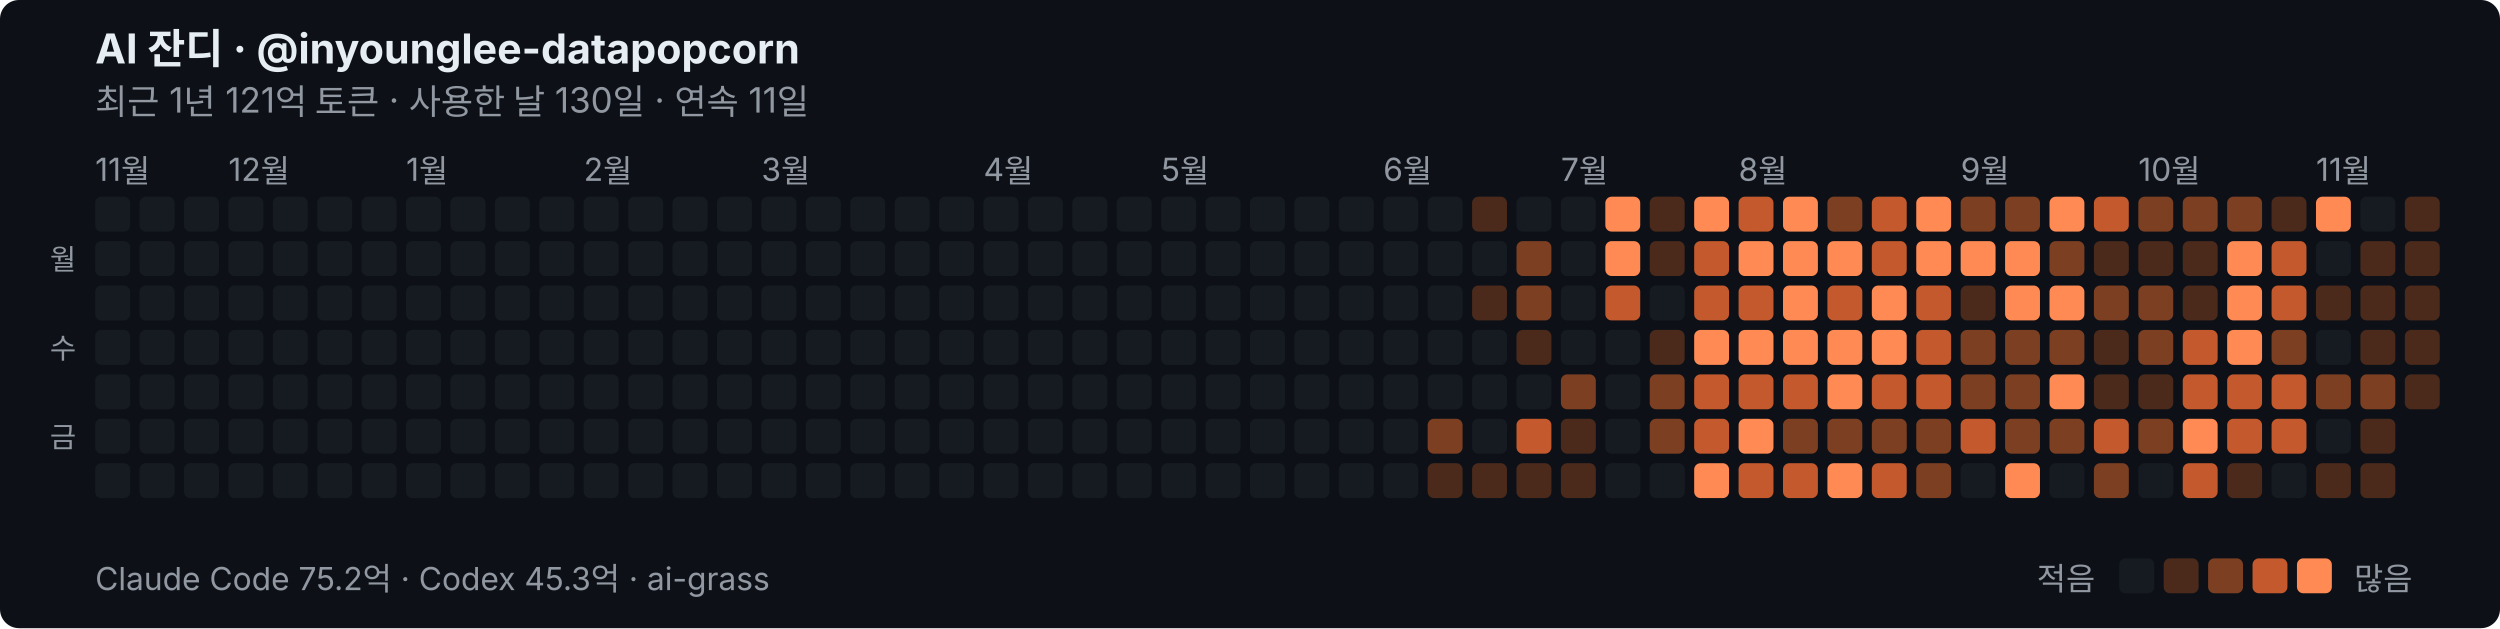
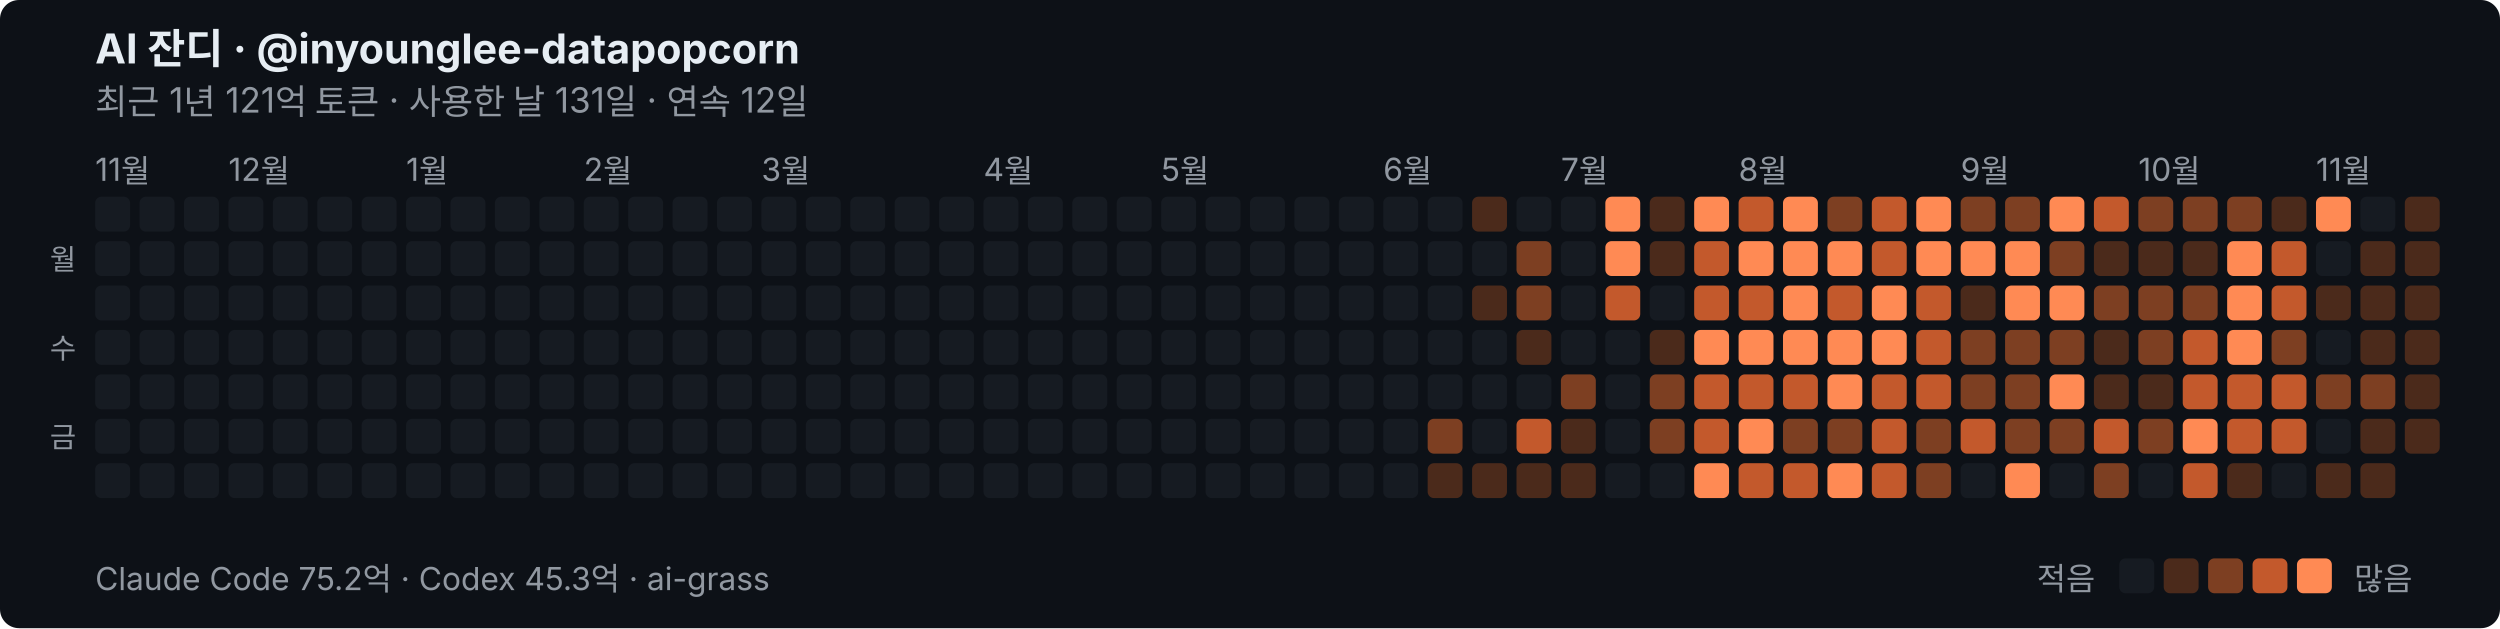
- <svg xmlns="http://www.w3.org/2000/svg" width="788" height="198" viewBox="0 0 788 198" role="img" aria-label="AI 잔디 · @inyounglee-datapopcorn 최근 1년 121억 토큰 · 사용한 날 130일 · 연속 11일">
+ <svg xmlns="http://www.w3.org/2000/svg" width="788" height="198" viewBox="0 0 788 198" role="img" aria-label="AI 잔디 · @inyounglee-datapopcorn 최근 1년 121억 토큰 · 사용한 날 131일 · 연속 12일">
  <rect width="788" height="198" rx="6" fill="#0d1117" />
  <g font-family="-apple-system,BlinkMacSystemFont,'Segoe UI','Apple SD Gothic Neo','Malgun Gothic',sans-serif">
    <text x="30" y="20" font-size="13" font-weight="700" fill="#e6edf3">AI 잔디 · @inyounglee-datapopcorn</text>
-     <text x="30" y="36" font-size="11" fill="#9198a1">최근 1년 121억 토큰 · 사용한 날 130일 · 연속 11일</text>
+     <text x="30" y="36" font-size="11" fill="#9198a1">최근 1년 121억 토큰 · 사용한 날 131일 · 연속 12일</text>
    <text x="30" y="57" font-size="10" fill="#9198a1">11월</text>
    <text x="72" y="57" font-size="10" fill="#9198a1">12월</text>
    <text x="128" y="57" font-size="10" fill="#9198a1">1월</text>
    <text x="184" y="57" font-size="10" fill="#9198a1">2월</text>
    <text x="240" y="57" font-size="10" fill="#9198a1">3월</text>
    <text x="310" y="57" font-size="10" fill="#9198a1">4월</text>
    <text x="366" y="57" font-size="10" fill="#9198a1">5월</text>
    <text x="436" y="57" font-size="10" fill="#9198a1">6월</text>
    <text x="492" y="57" font-size="10" fill="#9198a1">7월</text>
    <text x="548" y="57" font-size="10" fill="#9198a1">8월</text>
    <text x="618" y="57" font-size="10" fill="#9198a1">9월</text>
    <text x="674" y="57" font-size="10" fill="#9198a1">10월</text>
    <text x="730" y="57" font-size="10" fill="#9198a1">11월</text>
    <text x="24" y="85" font-size="9" text-anchor="end" fill="#9198a1">월</text>
    <text x="24" y="113" font-size="9" text-anchor="end" fill="#9198a1">수</text>
    <text x="24" y="141" font-size="9" text-anchor="end" fill="#9198a1">금</text>
    <rect x="30" y="62" width="11" height="11" rx="2" fill="#161b22" />
    <rect x="30" y="76" width="11" height="11" rx="2" fill="#161b22" />
    <rect x="30" y="90" width="11" height="11" rx="2" fill="#161b22" />
    <rect x="30" y="104" width="11" height="11" rx="2" fill="#161b22" />
    <rect x="30" y="118" width="11" height="11" rx="2" fill="#161b22" />
    <rect x="30" y="132" width="11" height="11" rx="2" fill="#161b22" />
    <rect x="30" y="146" width="11" height="11" rx="2" fill="#161b22" />
    <rect x="44" y="62" width="11" height="11" rx="2" fill="#161b22" />
    <rect x="44" y="76" width="11" height="11" rx="2" fill="#161b22" />
    <rect x="44" y="90" width="11" height="11" rx="2" fill="#161b22" />
    <rect x="44" y="104" width="11" height="11" rx="2" fill="#161b22" />
    <rect x="44" y="118" width="11" height="11" rx="2" fill="#161b22" />
    <rect x="44" y="132" width="11" height="11" rx="2" fill="#161b22" />
    <rect x="44" y="146" width="11" height="11" rx="2" fill="#161b22" />
    <rect x="58" y="62" width="11" height="11" rx="2" fill="#161b22" />
    <rect x="58" y="76" width="11" height="11" rx="2" fill="#161b22" />
    <rect x="58" y="90" width="11" height="11" rx="2" fill="#161b22" />
    <rect x="58" y="104" width="11" height="11" rx="2" fill="#161b22" />
    <rect x="58" y="118" width="11" height="11" rx="2" fill="#161b22" />
    <rect x="58" y="132" width="11" height="11" rx="2" fill="#161b22" />
    <rect x="58" y="146" width="11" height="11" rx="2" fill="#161b22" />
    <rect x="72" y="62" width="11" height="11" rx="2" fill="#161b22" />
    <rect x="72" y="76" width="11" height="11" rx="2" fill="#161b22" />
    <rect x="72" y="90" width="11" height="11" rx="2" fill="#161b22" />
    <rect x="72" y="104" width="11" height="11" rx="2" fill="#161b22" />
    <rect x="72" y="118" width="11" height="11" rx="2" fill="#161b22" />
    <rect x="72" y="132" width="11" height="11" rx="2" fill="#161b22" />
    <rect x="72" y="146" width="11" height="11" rx="2" fill="#161b22" />
    <rect x="86" y="62" width="11" height="11" rx="2" fill="#161b22" />
    <rect x="86" y="76" width="11" height="11" rx="2" fill="#161b22" />
    <rect x="86" y="90" width="11" height="11" rx="2" fill="#161b22" />
    <rect x="86" y="104" width="11" height="11" rx="2" fill="#161b22" />
    <rect x="86" y="118" width="11" height="11" rx="2" fill="#161b22" />
    <rect x="86" y="132" width="11" height="11" rx="2" fill="#161b22" />
    <rect x="86" y="146" width="11" height="11" rx="2" fill="#161b22" />
    <rect x="100" y="62" width="11" height="11" rx="2" fill="#161b22" />
    <rect x="100" y="76" width="11" height="11" rx="2" fill="#161b22" />
    <rect x="100" y="90" width="11" height="11" rx="2" fill="#161b22" />
    <rect x="100" y="104" width="11" height="11" rx="2" fill="#161b22" />
    <rect x="100" y="118" width="11" height="11" rx="2" fill="#161b22" />
    <rect x="100" y="132" width="11" height="11" rx="2" fill="#161b22" />
    <rect x="100" y="146" width="11" height="11" rx="2" fill="#161b22" />
    <rect x="114" y="62" width="11" height="11" rx="2" fill="#161b22" />
    <rect x="114" y="76" width="11" height="11" rx="2" fill="#161b22" />
    <rect x="114" y="90" width="11" height="11" rx="2" fill="#161b22" />
    <rect x="114" y="104" width="11" height="11" rx="2" fill="#161b22" />
    <rect x="114" y="118" width="11" height="11" rx="2" fill="#161b22" />
    <rect x="114" y="132" width="11" height="11" rx="2" fill="#161b22" />
    <rect x="114" y="146" width="11" height="11" rx="2" fill="#161b22" />
    <rect x="128" y="62" width="11" height="11" rx="2" fill="#161b22" />
    <rect x="128" y="76" width="11" height="11" rx="2" fill="#161b22" />
    <rect x="128" y="90" width="11" height="11" rx="2" fill="#161b22" />
    <rect x="128" y="104" width="11" height="11" rx="2" fill="#161b22" />
    <rect x="128" y="118" width="11" height="11" rx="2" fill="#161b22" />
    <rect x="128" y="132" width="11" height="11" rx="2" fill="#161b22" />
    <rect x="128" y="146" width="11" height="11" rx="2" fill="#161b22" />
    <rect x="142" y="62" width="11" height="11" rx="2" fill="#161b22" />
    <rect x="142" y="76" width="11" height="11" rx="2" fill="#161b22" />
    <rect x="142" y="90" width="11" height="11" rx="2" fill="#161b22" />
    <rect x="142" y="104" width="11" height="11" rx="2" fill="#161b22" />
    <rect x="142" y="118" width="11" height="11" rx="2" fill="#161b22" />
    <rect x="142" y="132" width="11" height="11" rx="2" fill="#161b22" />
    <rect x="142" y="146" width="11" height="11" rx="2" fill="#161b22" />
    <rect x="156" y="62" width="11" height="11" rx="2" fill="#161b22" />
    <rect x="156" y="76" width="11" height="11" rx="2" fill="#161b22" />
    <rect x="156" y="90" width="11" height="11" rx="2" fill="#161b22" />
    <rect x="156" y="104" width="11" height="11" rx="2" fill="#161b22" />
    <rect x="156" y="118" width="11" height="11" rx="2" fill="#161b22" />
    <rect x="156" y="132" width="11" height="11" rx="2" fill="#161b22" />
    <rect x="156" y="146" width="11" height="11" rx="2" fill="#161b22" />
    <rect x="170" y="62" width="11" height="11" rx="2" fill="#161b22" />
    <rect x="170" y="76" width="11" height="11" rx="2" fill="#161b22" />
    <rect x="170" y="90" width="11" height="11" rx="2" fill="#161b22" />
    <rect x="170" y="104" width="11" height="11" rx="2" fill="#161b22" />
    <rect x="170" y="118" width="11" height="11" rx="2" fill="#161b22" />
    <rect x="170" y="132" width="11" height="11" rx="2" fill="#161b22" />
    <rect x="170" y="146" width="11" height="11" rx="2" fill="#161b22" />
    <rect x="184" y="62" width="11" height="11" rx="2" fill="#161b22" />
    <rect x="184" y="76" width="11" height="11" rx="2" fill="#161b22" />
    <rect x="184" y="90" width="11" height="11" rx="2" fill="#161b22" />
    <rect x="184" y="104" width="11" height="11" rx="2" fill="#161b22" />
    <rect x="184" y="118" width="11" height="11" rx="2" fill="#161b22" />
    <rect x="184" y="132" width="11" height="11" rx="2" fill="#161b22" />
    <rect x="184" y="146" width="11" height="11" rx="2" fill="#161b22" />
    <rect x="198" y="62" width="11" height="11" rx="2" fill="#161b22" />
    <rect x="198" y="76" width="11" height="11" rx="2" fill="#161b22" />
    <rect x="198" y="90" width="11" height="11" rx="2" fill="#161b22" />
    <rect x="198" y="104" width="11" height="11" rx="2" fill="#161b22" />
    <rect x="198" y="118" width="11" height="11" rx="2" fill="#161b22" />
    <rect x="198" y="132" width="11" height="11" rx="2" fill="#161b22" />
    <rect x="198" y="146" width="11" height="11" rx="2" fill="#161b22" />
    <rect x="212" y="62" width="11" height="11" rx="2" fill="#161b22" />
    <rect x="212" y="76" width="11" height="11" rx="2" fill="#161b22" />
    <rect x="212" y="90" width="11" height="11" rx="2" fill="#161b22" />
    <rect x="212" y="104" width="11" height="11" rx="2" fill="#161b22" />
    <rect x="212" y="118" width="11" height="11" rx="2" fill="#161b22" />
    <rect x="212" y="132" width="11" height="11" rx="2" fill="#161b22" />
    <rect x="212" y="146" width="11" height="11" rx="2" fill="#161b22" />
    <rect x="226" y="62" width="11" height="11" rx="2" fill="#161b22" />
    <rect x="226" y="76" width="11" height="11" rx="2" fill="#161b22" />
    <rect x="226" y="90" width="11" height="11" rx="2" fill="#161b22" />
    <rect x="226" y="104" width="11" height="11" rx="2" fill="#161b22" />
    <rect x="226" y="118" width="11" height="11" rx="2" fill="#161b22" />
    <rect x="226" y="132" width="11" height="11" rx="2" fill="#161b22" />
    <rect x="226" y="146" width="11" height="11" rx="2" fill="#161b22" />
    <rect x="240" y="62" width="11" height="11" rx="2" fill="#161b22" />
    <rect x="240" y="76" width="11" height="11" rx="2" fill="#161b22" />
    <rect x="240" y="90" width="11" height="11" rx="2" fill="#161b22" />
    <rect x="240" y="104" width="11" height="11" rx="2" fill="#161b22" />
    <rect x="240" y="118" width="11" height="11" rx="2" fill="#161b22" />
    <rect x="240" y="132" width="11" height="11" rx="2" fill="#161b22" />
    <rect x="240" y="146" width="11" height="11" rx="2" fill="#161b22" />
    <rect x="254" y="62" width="11" height="11" rx="2" fill="#161b22" />
    <rect x="254" y="76" width="11" height="11" rx="2" fill="#161b22" />
    <rect x="254" y="90" width="11" height="11" rx="2" fill="#161b22" />
    <rect x="254" y="104" width="11" height="11" rx="2" fill="#161b22" />
    <rect x="254" y="118" width="11" height="11" rx="2" fill="#161b22" />
    <rect x="254" y="132" width="11" height="11" rx="2" fill="#161b22" />
    <rect x="254" y="146" width="11" height="11" rx="2" fill="#161b22" />
    <rect x="268" y="62" width="11" height="11" rx="2" fill="#161b22" />
    <rect x="268" y="76" width="11" height="11" rx="2" fill="#161b22" />
    <rect x="268" y="90" width="11" height="11" rx="2" fill="#161b22" />
    <rect x="268" y="104" width="11" height="11" rx="2" fill="#161b22" />
    <rect x="268" y="118" width="11" height="11" rx="2" fill="#161b22" />
    <rect x="268" y="132" width="11" height="11" rx="2" fill="#161b22" />
    <rect x="268" y="146" width="11" height="11" rx="2" fill="#161b22" />
    <rect x="282" y="62" width="11" height="11" rx="2" fill="#161b22" />
    <rect x="282" y="76" width="11" height="11" rx="2" fill="#161b22" />
    <rect x="282" y="90" width="11" height="11" rx="2" fill="#161b22" />
    <rect x="282" y="104" width="11" height="11" rx="2" fill="#161b22" />
    <rect x="282" y="118" width="11" height="11" rx="2" fill="#161b22" />
    <rect x="282" y="132" width="11" height="11" rx="2" fill="#161b22" />
    <rect x="282" y="146" width="11" height="11" rx="2" fill="#161b22" />
    <rect x="296" y="62" width="11" height="11" rx="2" fill="#161b22" />
    <rect x="296" y="76" width="11" height="11" rx="2" fill="#161b22" />
    <rect x="296" y="90" width="11" height="11" rx="2" fill="#161b22" />
    <rect x="296" y="104" width="11" height="11" rx="2" fill="#161b22" />
    <rect x="296" y="118" width="11" height="11" rx="2" fill="#161b22" />
    <rect x="296" y="132" width="11" height="11" rx="2" fill="#161b22" />
    <rect x="296" y="146" width="11" height="11" rx="2" fill="#161b22" />
    <rect x="310" y="62" width="11" height="11" rx="2" fill="#161b22" />
    <rect x="310" y="76" width="11" height="11" rx="2" fill="#161b22" />
    <rect x="310" y="90" width="11" height="11" rx="2" fill="#161b22" />
    <rect x="310" y="104" width="11" height="11" rx="2" fill="#161b22" />
    <rect x="310" y="118" width="11" height="11" rx="2" fill="#161b22" />
    <rect x="310" y="132" width="11" height="11" rx="2" fill="#161b22" />
    <rect x="310" y="146" width="11" height="11" rx="2" fill="#161b22" />
    <rect x="324" y="62" width="11" height="11" rx="2" fill="#161b22" />
    <rect x="324" y="76" width="11" height="11" rx="2" fill="#161b22" />
    <rect x="324" y="90" width="11" height="11" rx="2" fill="#161b22" />
    <rect x="324" y="104" width="11" height="11" rx="2" fill="#161b22" />
    <rect x="324" y="118" width="11" height="11" rx="2" fill="#161b22" />
    <rect x="324" y="132" width="11" height="11" rx="2" fill="#161b22" />
    <rect x="324" y="146" width="11" height="11" rx="2" fill="#161b22" />
    <rect x="338" y="62" width="11" height="11" rx="2" fill="#161b22" />
    <rect x="338" y="76" width="11" height="11" rx="2" fill="#161b22" />
    <rect x="338" y="90" width="11" height="11" rx="2" fill="#161b22" />
    <rect x="338" y="104" width="11" height="11" rx="2" fill="#161b22" />
    <rect x="338" y="118" width="11" height="11" rx="2" fill="#161b22" />
    <rect x="338" y="132" width="11" height="11" rx="2" fill="#161b22" />
    <rect x="338" y="146" width="11" height="11" rx="2" fill="#161b22" />
    <rect x="352" y="62" width="11" height="11" rx="2" fill="#161b22" />
    <rect x="352" y="76" width="11" height="11" rx="2" fill="#161b22" />
    <rect x="352" y="90" width="11" height="11" rx="2" fill="#161b22" />
    <rect x="352" y="104" width="11" height="11" rx="2" fill="#161b22" />
    <rect x="352" y="118" width="11" height="11" rx="2" fill="#161b22" />
    <rect x="352" y="132" width="11" height="11" rx="2" fill="#161b22" />
    <rect x="352" y="146" width="11" height="11" rx="2" fill="#161b22" />
    <rect x="366" y="62" width="11" height="11" rx="2" fill="#161b22" />
    <rect x="366" y="76" width="11" height="11" rx="2" fill="#161b22" />
    <rect x="366" y="90" width="11" height="11" rx="2" fill="#161b22" />
    <rect x="366" y="104" width="11" height="11" rx="2" fill="#161b22" />
    <rect x="366" y="118" width="11" height="11" rx="2" fill="#161b22" />
    <rect x="366" y="132" width="11" height="11" rx="2" fill="#161b22" />
    <rect x="366" y="146" width="11" height="11" rx="2" fill="#161b22" />
    <rect x="380" y="62" width="11" height="11" rx="2" fill="#161b22" />
    <rect x="380" y="76" width="11" height="11" rx="2" fill="#161b22" />
    <rect x="380" y="90" width="11" height="11" rx="2" fill="#161b22" />
    <rect x="380" y="104" width="11" height="11" rx="2" fill="#161b22" />
    <rect x="380" y="118" width="11" height="11" rx="2" fill="#161b22" />
    <rect x="380" y="132" width="11" height="11" rx="2" fill="#161b22" />
    <rect x="380" y="146" width="11" height="11" rx="2" fill="#161b22" />
    <rect x="394" y="62" width="11" height="11" rx="2" fill="#161b22" />
    <rect x="394" y="76" width="11" height="11" rx="2" fill="#161b22" />
    <rect x="394" y="90" width="11" height="11" rx="2" fill="#161b22" />
    <rect x="394" y="104" width="11" height="11" rx="2" fill="#161b22" />
    <rect x="394" y="118" width="11" height="11" rx="2" fill="#161b22" />
    <rect x="394" y="132" width="11" height="11" rx="2" fill="#161b22" />
    <rect x="394" y="146" width="11" height="11" rx="2" fill="#161b22" />
    <rect x="408" y="62" width="11" height="11" rx="2" fill="#161b22" />
    <rect x="408" y="76" width="11" height="11" rx="2" fill="#161b22" />
    <rect x="408" y="90" width="11" height="11" rx="2" fill="#161b22" />
    <rect x="408" y="104" width="11" height="11" rx="2" fill="#161b22" />
    <rect x="408" y="118" width="11" height="11" rx="2" fill="#161b22" />
    <rect x="408" y="132" width="11" height="11" rx="2" fill="#161b22" />
    <rect x="408" y="146" width="11" height="11" rx="2" fill="#161b22" />
    <rect x="422" y="62" width="11" height="11" rx="2" fill="#161b22" />
    <rect x="422" y="76" width="11" height="11" rx="2" fill="#161b22" />
    <rect x="422" y="90" width="11" height="11" rx="2" fill="#161b22" />
    <rect x="422" y="104" width="11" height="11" rx="2" fill="#161b22" />
    <rect x="422" y="118" width="11" height="11" rx="2" fill="#161b22" />
    <rect x="422" y="132" width="11" height="11" rx="2" fill="#161b22" />
    <rect x="422" y="146" width="11" height="11" rx="2" fill="#161b22" />
    <rect x="436" y="62" width="11" height="11" rx="2" fill="#161b22" />
    <rect x="436" y="76" width="11" height="11" rx="2" fill="#161b22" />
    <rect x="436" y="90" width="11" height="11" rx="2" fill="#161b22" />
    <rect x="436" y="104" width="11" height="11" rx="2" fill="#161b22" />
    <rect x="436" y="118" width="11" height="11" rx="2" fill="#161b22" />
    <rect x="436" y="132" width="11" height="11" rx="2" fill="#161b22" />
    <rect x="436" y="146" width="11" height="11" rx="2" fill="#161b22" />
    <rect x="450" y="62" width="11" height="11" rx="2" fill="#161b22" />
    <rect x="450" y="76" width="11" height="11" rx="2" fill="#161b22" />
    <rect x="450" y="90" width="11" height="11" rx="2" fill="#161b22" />
    <rect x="450" y="104" width="11" height="11" rx="2" fill="#161b22" />
    <rect x="450" y="118" width="11" height="11" rx="2" fill="#161b22" />
    <rect x="450" y="132" width="11" height="11" rx="2" fill="#7d3f22" />
    <rect x="450" y="146" width="11" height="11" rx="2" fill="#4b2a1b" />
    <rect x="464" y="62" width="11" height="11" rx="2" fill="#4b2a1b" />
    <rect x="464" y="76" width="11" height="11" rx="2" fill="#161b22" />
    <rect x="464" y="90" width="11" height="11" rx="2" fill="#4b2a1b" />
    <rect x="464" y="104" width="11" height="11" rx="2" fill="#161b22" />
    <rect x="464" y="118" width="11" height="11" rx="2" fill="#161b22" />
    <rect x="464" y="132" width="11" height="11" rx="2" fill="#161b22" />
    <rect x="464" y="146" width="11" height="11" rx="2" fill="#4b2a1b" />
    <rect x="478" y="62" width="11" height="11" rx="2" fill="#161b22" />
    <rect x="478" y="76" width="11" height="11" rx="2" fill="#7d3f22" />
    <rect x="478" y="90" width="11" height="11" rx="2" fill="#7d3f22" />
    <rect x="478" y="104" width="11" height="11" rx="2" fill="#4b2a1b" />
    <rect x="478" y="118" width="11" height="11" rx="2" fill="#161b22" />
    <rect x="478" y="132" width="11" height="11" rx="2" fill="#c3592c" />
    <rect x="478" y="146" width="11" height="11" rx="2" fill="#4b2a1b" />
    <rect x="492" y="62" width="11" height="11" rx="2" fill="#161b22" />
    <rect x="492" y="76" width="11" height="11" rx="2" fill="#161b22" />
    <rect x="492" y="90" width="11" height="11" rx="2" fill="#161b22" />
    <rect x="492" y="104" width="11" height="11" rx="2" fill="#161b22" />
    <rect x="492" y="118" width="11" height="11" rx="2" fill="#7d3f22" />
    <rect x="492" y="132" width="11" height="11" rx="2" fill="#4b2a1b" />
    <rect x="492" y="146" width="11" height="11" rx="2" fill="#4b2a1b" />
    <rect x="506" y="62" width="11" height="11" rx="2" fill="#ff8a54" />
    <rect x="506" y="76" width="11" height="11" rx="2" fill="#ff8a54" />
    <rect x="506" y="90" width="11" height="11" rx="2" fill="#c3592c" />
    <rect x="506" y="104" width="11" height="11" rx="2" fill="#161b22" />
    <rect x="506" y="118" width="11" height="11" rx="2" fill="#161b22" />
    <rect x="506" y="132" width="11" height="11" rx="2" fill="#161b22" />
    <rect x="506" y="146" width="11" height="11" rx="2" fill="#161b22" />
    <rect x="520" y="62" width="11" height="11" rx="2" fill="#4b2a1b" />
    <rect x="520" y="76" width="11" height="11" rx="2" fill="#4b2a1b" />
    <rect x="520" y="90" width="11" height="11" rx="2" fill="#161b22" />
    <rect x="520" y="104" width="11" height="11" rx="2" fill="#4b2a1b" />
    <rect x="520" y="118" width="11" height="11" rx="2" fill="#7d3f22" />
    <rect x="520" y="132" width="11" height="11" rx="2" fill="#7d3f22" />
    <rect x="520" y="146" width="11" height="11" rx="2" fill="#161b22" />
    <rect x="534" y="62" width="11" height="11" rx="2" fill="#ff8a54" />
    <rect x="534" y="76" width="11" height="11" rx="2" fill="#c3592c" />
    <rect x="534" y="90" width="11" height="11" rx="2" fill="#c3592c" />
    <rect x="534" y="104" width="11" height="11" rx="2" fill="#ff8a54" />
    <rect x="534" y="118" width="11" height="11" rx="2" fill="#c3592c" />
    <rect x="534" y="132" width="11" height="11" rx="2" fill="#c3592c" />
    <rect x="534" y="146" width="11" height="11" rx="2" fill="#ff8a54" />
    <rect x="548" y="62" width="11" height="11" rx="2" fill="#c3592c" />
    <rect x="548" y="76" width="11" height="11" rx="2" fill="#ff8a54" />
    <rect x="548" y="90" width="11" height="11" rx="2" fill="#c3592c" />
    <rect x="548" y="104" width="11" height="11" rx="2" fill="#ff8a54" />
    <rect x="548" y="118" width="11" height="11" rx="2" fill="#c3592c" />
    <rect x="548" y="132" width="11" height="11" rx="2" fill="#ff8a54" />
    <rect x="548" y="146" width="11" height="11" rx="2" fill="#c3592c" />
    <rect x="562" y="62" width="11" height="11" rx="2" fill="#ff8a54" />
    <rect x="562" y="76" width="11" height="11" rx="2" fill="#ff8a54" />
    <rect x="562" y="90" width="11" height="11" rx="2" fill="#ff8a54" />
    <rect x="562" y="104" width="11" height="11" rx="2" fill="#ff8a54" />
    <rect x="562" y="118" width="11" height="11" rx="2" fill="#c3592c" />
    <rect x="562" y="132" width="11" height="11" rx="2" fill="#7d3f22" />
    <rect x="562" y="146" width="11" height="11" rx="2" fill="#c3592c" />
    <rect x="576" y="62" width="11" height="11" rx="2" fill="#7d3f22" />
    <rect x="576" y="76" width="11" height="11" rx="2" fill="#ff8a54" />
    <rect x="576" y="90" width="11" height="11" rx="2" fill="#c3592c" />
    <rect x="576" y="104" width="11" height="11" rx="2" fill="#ff8a54" />
    <rect x="576" y="118" width="11" height="11" rx="2" fill="#ff8a54" />
    <rect x="576" y="132" width="11" height="11" rx="2" fill="#7d3f22" />
    <rect x="576" y="146" width="11" height="11" rx="2" fill="#ff8a54" />
    <rect x="590" y="62" width="11" height="11" rx="2" fill="#c3592c" />
    <rect x="590" y="76" width="11" height="11" rx="2" fill="#c3592c" />
    <rect x="590" y="90" width="11" height="11" rx="2" fill="#ff8a54" />
    <rect x="590" y="104" width="11" height="11" rx="2" fill="#ff8a54" />
    <rect x="590" y="118" width="11" height="11" rx="2" fill="#c3592c" />
-     <rect x="590" y="132" width="11" height="11" rx="2" fill="#7d3f22" />
+     <rect x="590" y="132" width="11" height="11" rx="2" fill="#c3592c" />
    <rect x="590" y="146" width="11" height="11" rx="2" fill="#c3592c" />
    <rect x="604" y="62" width="11" height="11" rx="2" fill="#ff8a54" />
    <rect x="604" y="76" width="11" height="11" rx="2" fill="#ff8a54" />
    <rect x="604" y="90" width="11" height="11" rx="2" fill="#c3592c" />
    <rect x="604" y="104" width="11" height="11" rx="2" fill="#c3592c" />
    <rect x="604" y="118" width="11" height="11" rx="2" fill="#c3592c" />
    <rect x="604" y="132" width="11" height="11" rx="2" fill="#7d3f22" />
    <rect x="604" y="146" width="11" height="11" rx="2" fill="#7d3f22" />
    <rect x="618" y="62" width="11" height="11" rx="2" fill="#7d3f22" />
    <rect x="618" y="76" width="11" height="11" rx="2" fill="#ff8a54" />
    <rect x="618" y="90" width="11" height="11" rx="2" fill="#4b2a1b" />
    <rect x="618" y="104" width="11" height="11" rx="2" fill="#7d3f22" />
    <rect x="618" y="118" width="11" height="11" rx="2" fill="#7d3f22" />
    <rect x="618" y="132" width="11" height="11" rx="2" fill="#c3592c" />
    <rect x="618" y="146" width="11" height="11" rx="2" fill="#161b22" />
    <rect x="632" y="62" width="11" height="11" rx="2" fill="#7d3f22" />
    <rect x="632" y="76" width="11" height="11" rx="2" fill="#ff8a54" />
    <rect x="632" y="90" width="11" height="11" rx="2" fill="#ff8a54" />
    <rect x="632" y="104" width="11" height="11" rx="2" fill="#7d3f22" />
    <rect x="632" y="118" width="11" height="11" rx="2" fill="#7d3f22" />
    <rect x="632" y="132" width="11" height="11" rx="2" fill="#7d3f22" />
    <rect x="632" y="146" width="11" height="11" rx="2" fill="#ff8a54" />
    <rect x="646" y="62" width="11" height="11" rx="2" fill="#ff8a54" />
    <rect x="646" y="76" width="11" height="11" rx="2" fill="#7d3f22" />
    <rect x="646" y="90" width="11" height="11" rx="2" fill="#ff8a54" />
    <rect x="646" y="104" width="11" height="11" rx="2" fill="#7d3f22" />
    <rect x="646" y="118" width="11" height="11" rx="2" fill="#ff8a54" />
    <rect x="646" y="132" width="11" height="11" rx="2" fill="#7d3f22" />
    <rect x="646" y="146" width="11" height="11" rx="2" fill="#161b22" />
    <rect x="660" y="62" width="11" height="11" rx="2" fill="#c3592c" />
    <rect x="660" y="76" width="11" height="11" rx="2" fill="#4b2a1b" />
    <rect x="660" y="90" width="11" height="11" rx="2" fill="#7d3f22" />
    <rect x="660" y="104" width="11" height="11" rx="2" fill="#4b2a1b" />
    <rect x="660" y="118" width="11" height="11" rx="2" fill="#4b2a1b" />
    <rect x="660" y="132" width="11" height="11" rx="2" fill="#c3592c" />
    <rect x="660" y="146" width="11" height="11" rx="2" fill="#7d3f22" />
    <rect x="674" y="62" width="11" height="11" rx="2" fill="#7d3f22" />
    <rect x="674" y="76" width="11" height="11" rx="2" fill="#4b2a1b" />
    <rect x="674" y="90" width="11" height="11" rx="2" fill="#7d3f22" />
    <rect x="674" y="104" width="11" height="11" rx="2" fill="#7d3f22" />
    <rect x="674" y="118" width="11" height="11" rx="2" fill="#4b2a1b" />
    <rect x="674" y="132" width="11" height="11" rx="2" fill="#7d3f22" />
    <rect x="674" y="146" width="11" height="11" rx="2" fill="#161b22" />
    <rect x="688" y="62" width="11" height="11" rx="2" fill="#7d3f22" />
    <rect x="688" y="76" width="11" height="11" rx="2" fill="#4b2a1b" />
-     <rect x="688" y="90" width="11" height="11" rx="2" fill="#4b2a1b" />
+     <rect x="688" y="90" width="11" height="11" rx="2" fill="#7d3f22" />
    <rect x="688" y="104" width="11" height="11" rx="2" fill="#c3592c" />
    <rect x="688" y="118" width="11" height="11" rx="2" fill="#c3592c" />
    <rect x="688" y="132" width="11" height="11" rx="2" fill="#ff8a54" />
    <rect x="688" y="146" width="11" height="11" rx="2" fill="#c3592c" />
    <rect x="702" y="62" width="11" height="11" rx="2" fill="#7d3f22" />
    <rect x="702" y="76" width="11" height="11" rx="2" fill="#ff8a54" />
    <rect x="702" y="90" width="11" height="11" rx="2" fill="#ff8a54" />
    <rect x="702" y="104" width="11" height="11" rx="2" fill="#ff8a54" />
    <rect x="702" y="118" width="11" height="11" rx="2" fill="#c3592c" />
    <rect x="702" y="132" width="11" height="11" rx="2" fill="#c3592c" />
    <rect x="702" y="146" width="11" height="11" rx="2" fill="#4b2a1b" />
    <rect x="716" y="62" width="11" height="11" rx="2" fill="#4b2a1b" />
    <rect x="716" y="76" width="11" height="11" rx="2" fill="#c3592c" />
    <rect x="716" y="90" width="11" height="11" rx="2" fill="#c3592c" />
    <rect x="716" y="104" width="11" height="11" rx="2" fill="#7d3f22" />
    <rect x="716" y="118" width="11" height="11" rx="2" fill="#c3592c" />
    <rect x="716" y="132" width="11" height="11" rx="2" fill="#c3592c" />
    <rect x="716" y="146" width="11" height="11" rx="2" fill="#161b22" />
    <rect x="730" y="62" width="11" height="11" rx="2" fill="#ff8a54" />
    <rect x="730" y="76" width="11" height="11" rx="2" fill="#161b22" />
    <rect x="730" y="90" width="11" height="11" rx="2" fill="#4b2a1b" />
    <rect x="730" y="104" width="11" height="11" rx="2" fill="#161b22" />
    <rect x="730" y="118" width="11" height="11" rx="2" fill="#7d3f22" />
    <rect x="730" y="132" width="11" height="11" rx="2" fill="#161b22" />
    <rect x="730" y="146" width="11" height="11" rx="2" fill="#4b2a1b" />
    <rect x="744" y="62" width="11" height="11" rx="2" fill="#161b22" />
    <rect x="744" y="76" width="11" height="11" rx="2" fill="#4b2a1b" />
    <rect x="744" y="90" width="11" height="11" rx="2" fill="#4b2a1b" />
    <rect x="744" y="104" width="11" height="11" rx="2" fill="#4b2a1b" />
    <rect x="744" y="118" width="11" height="11" rx="2" fill="#7d3f22" />
    <rect x="744" y="132" width="11" height="11" rx="2" fill="#4b2a1b" />
    <rect x="744" y="146" width="11" height="11" rx="2" fill="#4b2a1b" />
    <rect x="758" y="62" width="11" height="11" rx="2" fill="#4b2a1b" />
    <rect x="758" y="76" width="11" height="11" rx="2" fill="#4b2a1b" />
    <rect x="758" y="90" width="11" height="11" rx="2" fill="#4b2a1b" />
    <rect x="758" y="104" width="11" height="11" rx="2" fill="#4b2a1b" />
    <rect x="758" y="118" width="11" height="11" rx="2" fill="#4b2a1b" />
+     <rect x="758" y="132" width="11" height="11" rx="2" fill="#4b2a1b" />
    <text x="30" y="186" font-size="10" fill="#9198a1">Claude Code 75.2억 · Codex 45.3억 · ai-grass</text>
    <text x="642" y="186" font-size="10" fill="#9198a1">적음</text>
    <rect x="668" y="176" width="11" height="11" rx="2" fill="#161b22" />
    <rect x="682" y="176" width="11" height="11" rx="2" fill="#4b2a1b" />
    <rect x="696" y="176" width="11" height="11" rx="2" fill="#7d3f22" />
    <rect x="710" y="176" width="11" height="11" rx="2" fill="#c3592c" />
    <rect x="724" y="176" width="11" height="11" rx="2" fill="#ff8a54" />
    <text x="742" y="186" font-size="10" fill="#9198a1">많음</text>
  </g>
</svg>
